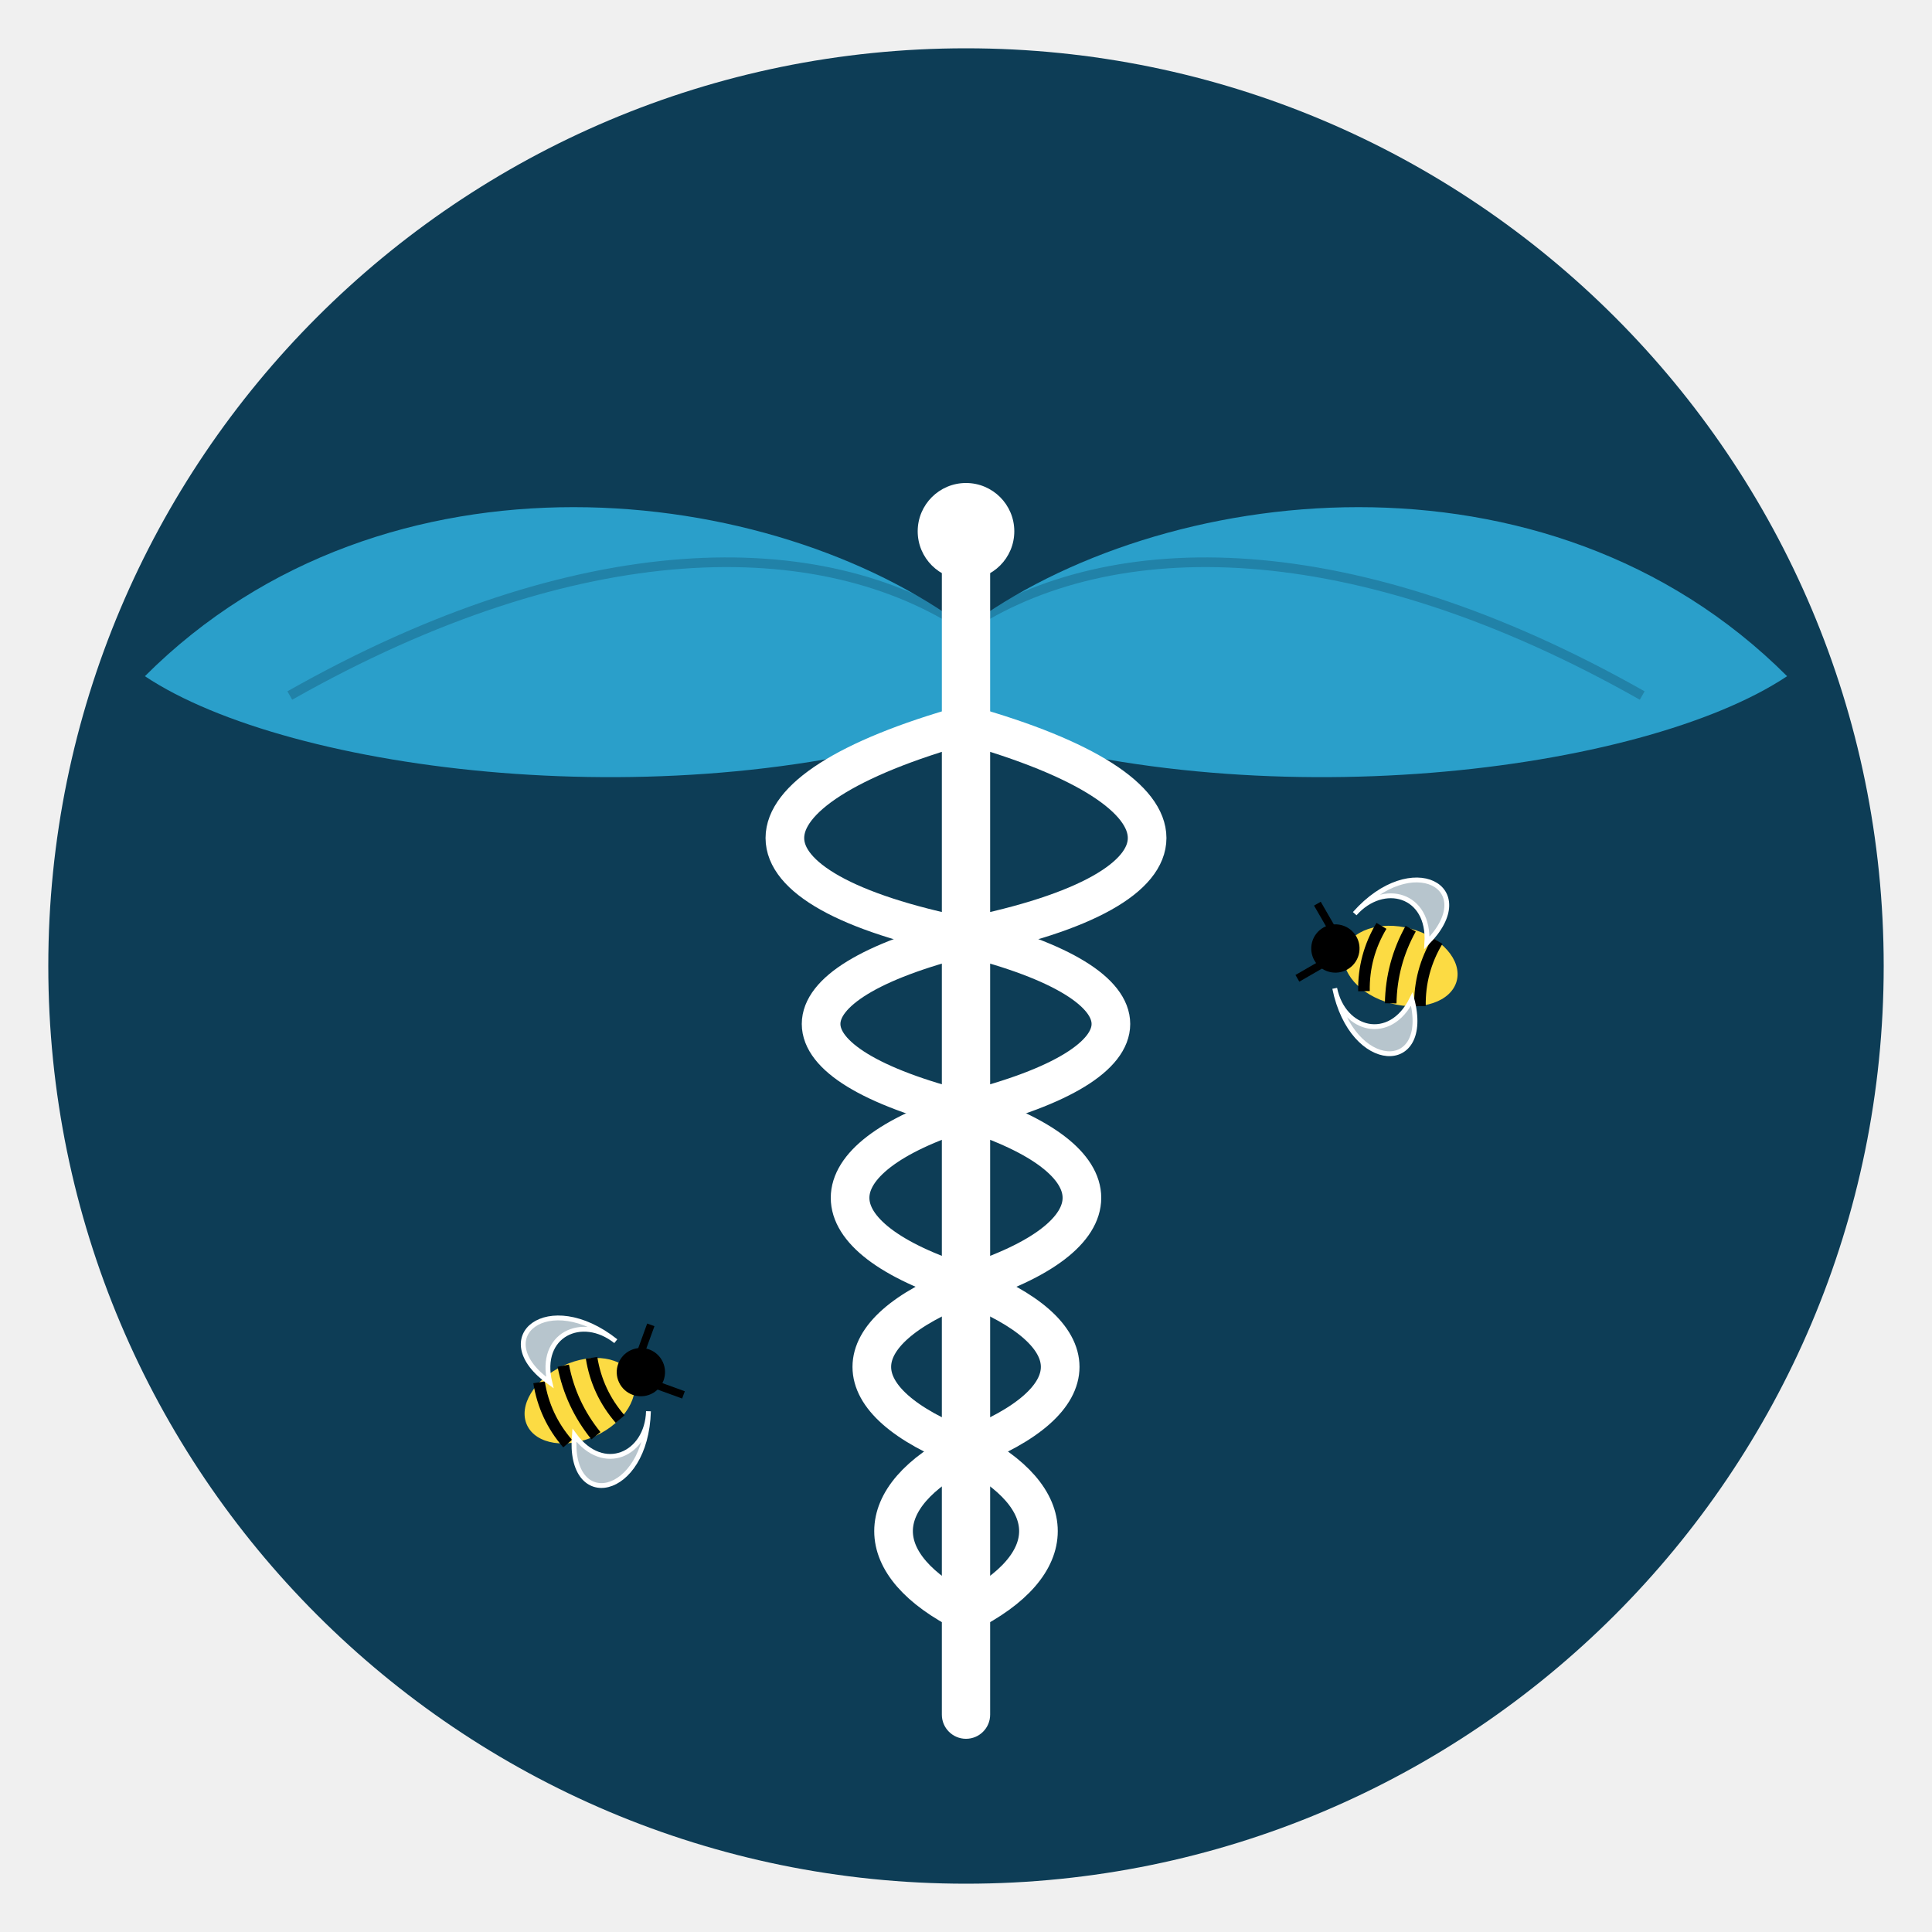
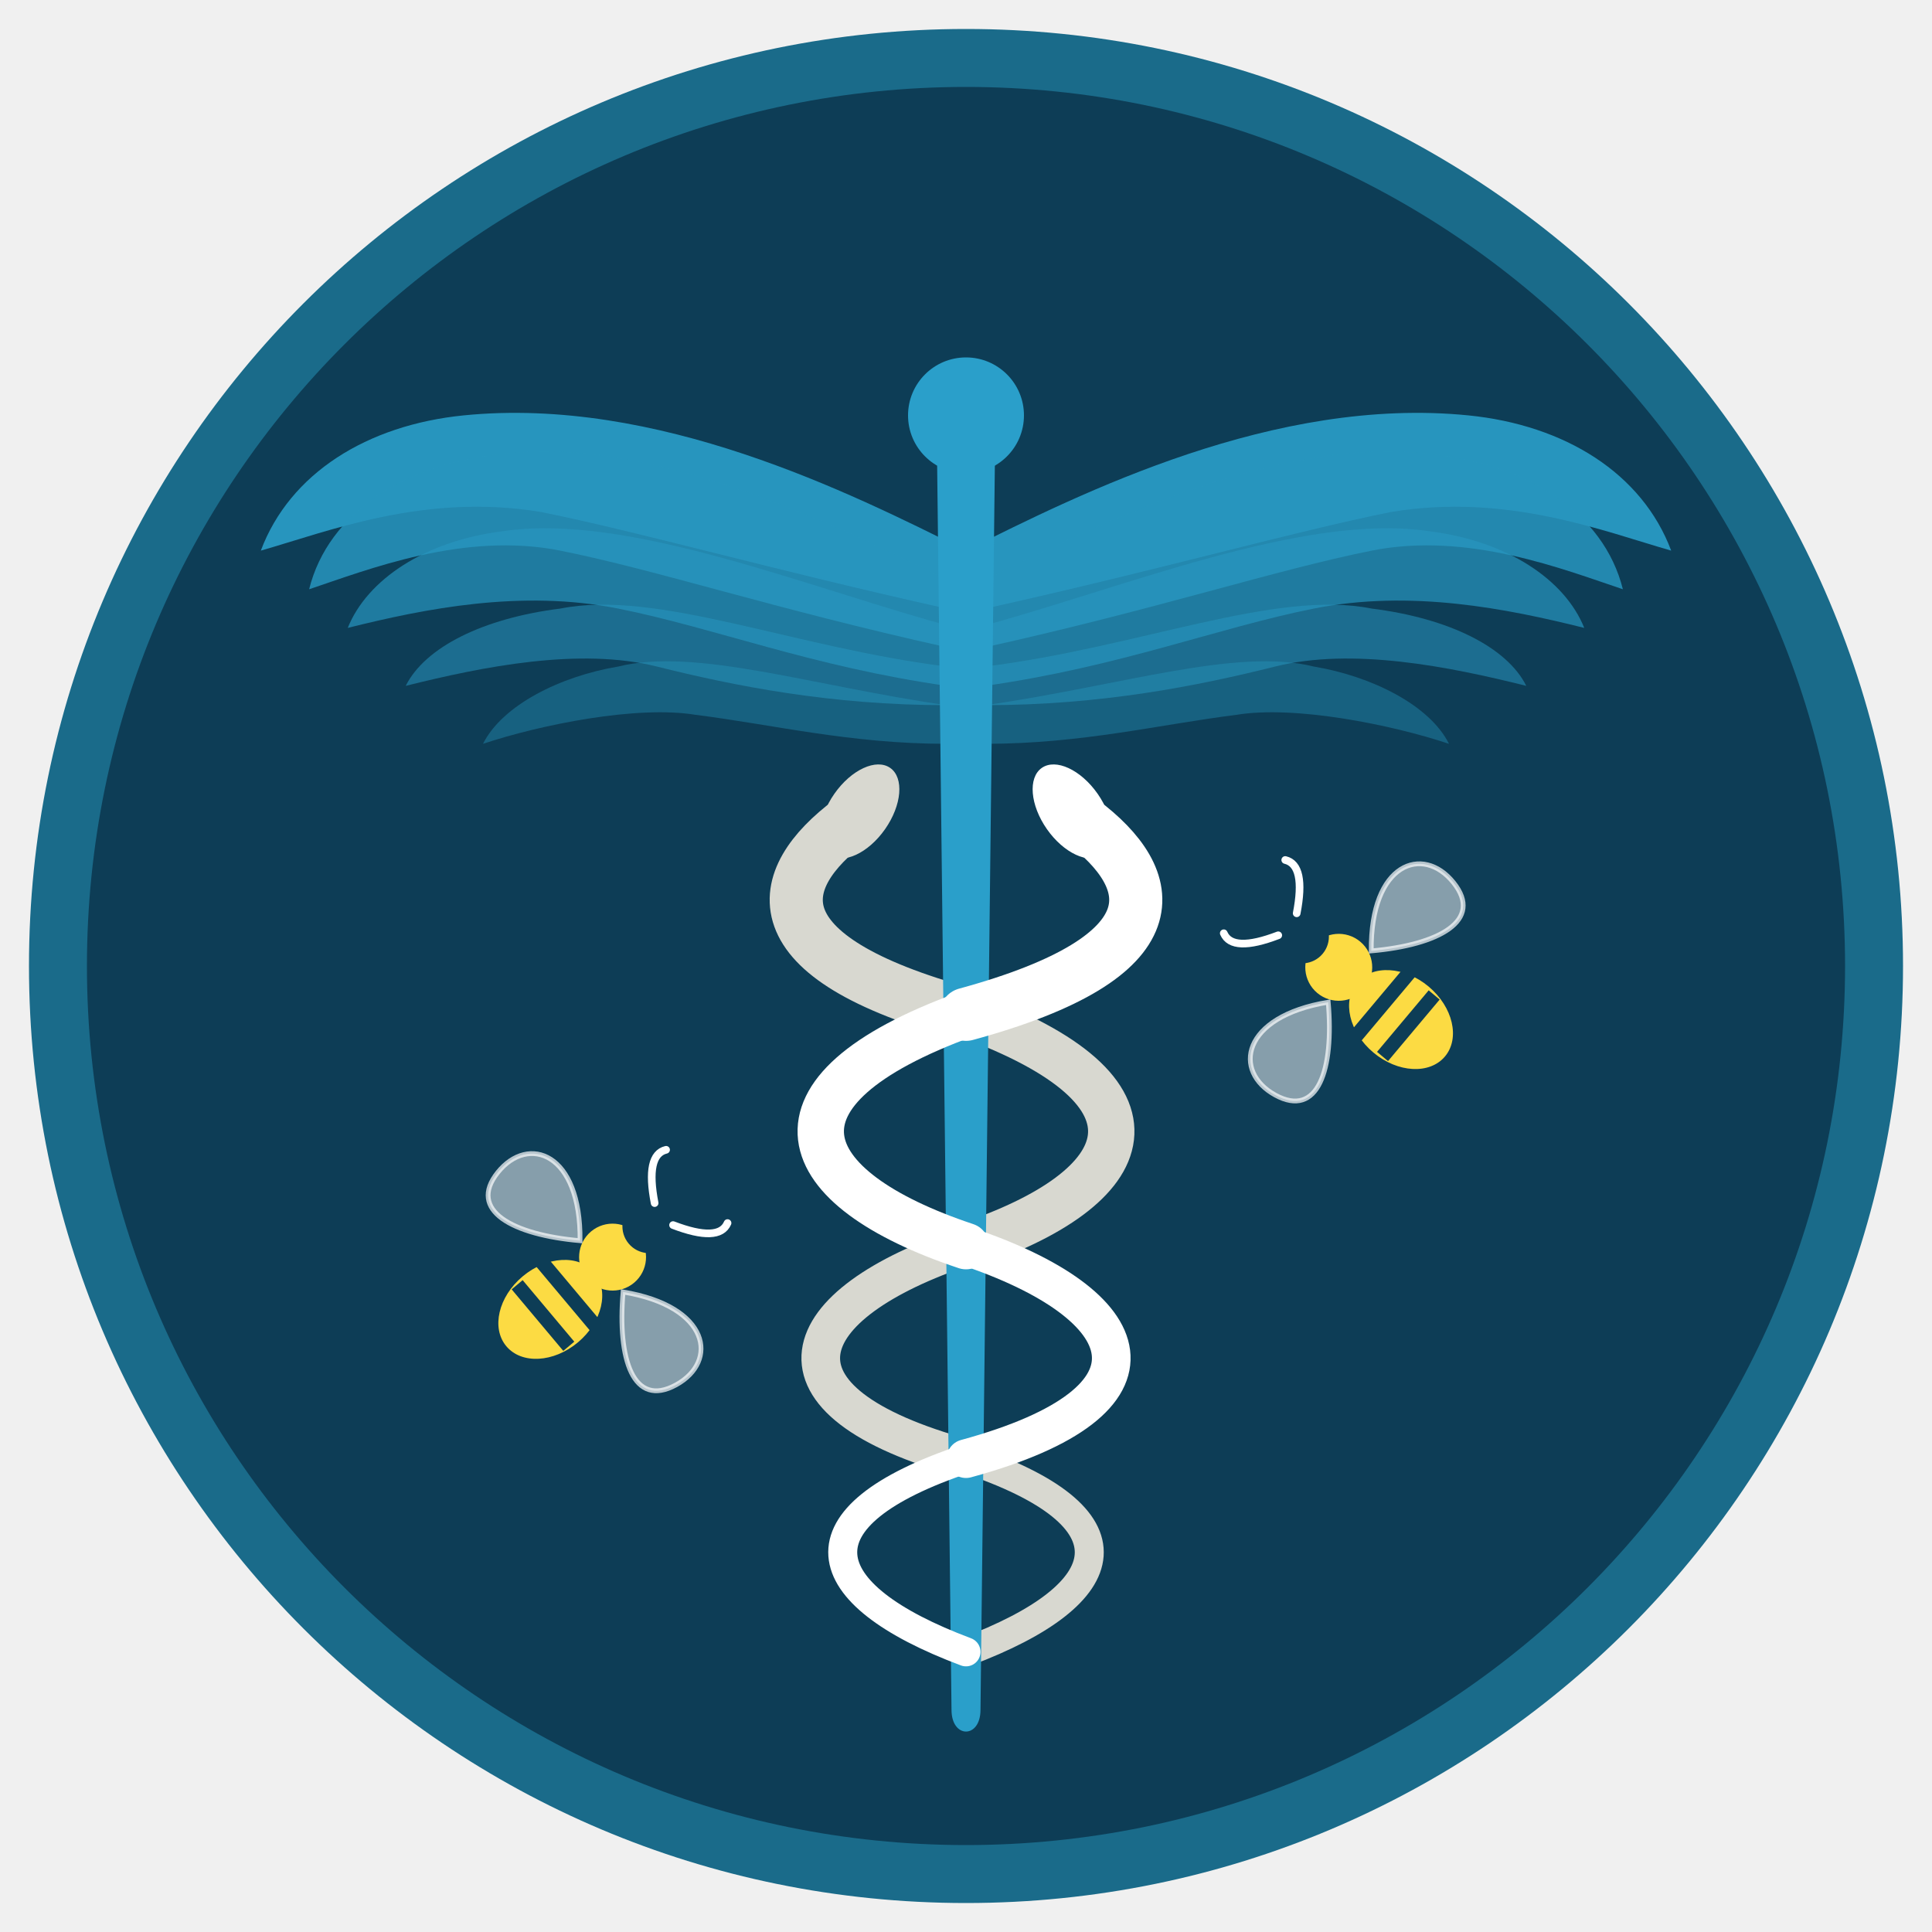
<svg xmlns="http://www.w3.org/2000/svg" width="400" height="400" viewBox="0 0 200 200" role="img" aria-label="Manchester LMC logo">
-   <circle cx="100" cy="100" r="95" fill="#0d3d56" />
-   <path d="M100 65            C 80 50, 40 45, 15 70            C 30 80, 70 85, 100 75            C 130 85, 170 80, 185 70            C 160 45, 120 50, 100 65 Z" fill="#2a9fca" />
-   <path d="M100 65 C 85 55, 60 55, 30 72 M100 65 C 115 55, 140 55, 170 72" stroke="#0d3d56" stroke-width="1" fill="none" opacity="0.3" />
-   <rect x="97.5" y="55" width="5" height="125" rx="2.5" fill="#ffffff" />
-   <circle cx="100" cy="55" r="5" fill="#ffffff" />
-   <path d="M100 75            C 125 82, 125 92, 100 97            C 80 102, 80 110, 100 115            C 116 120, 116 128, 100 133            C 87 138, 87 145, 100 150            C 110 155, 110 162, 100 167" fill="none" stroke="#ffffff" stroke-width="4" stroke-linecap="round" />
-   <path d="M100 75            C 75 82, 75 92, 100 97            C 120 102, 120 110, 100 115            C 84 120, 84 128, 100 133            C 113 138, 113 145, 100 150            C 90 155, 90 162, 100 167" fill="none" stroke="#ffffff" stroke-width="4" stroke-linecap="round" />
-   <g transform="translate(60, 145) rotate(-25)">
-     <ellipse cx="0" cy="0" rx="6" ry="4" fill="#fcdb43" />
-     <path d="M-3 -3.5 Q-4 0, -3 3.5 M0 -4 Q-1 0, 0 4 M3 -3.5 Q2 0, 3 3.5" stroke="#000000" stroke-width="1.2" fill="none" />
-     <circle cx="7" cy="0" r="2.5" fill="#000000" />
-     <path d="M7 1 L10 4 M7 -1 L10 -4" stroke="#000000" stroke-width="0.8" fill="none" />
-     <path d="M-2 -3 C-6 -10, 2 -12, 6 -4 C4 -8, -1 -8, -2 -3 Z" fill="rgba(255,255,255,0.7)" stroke="#ffffff" stroke-width="0.5" />
-     <path d="M-2 3 C-6 10, 2 12, 6 4 C4 8, -1 8, -2 3 Z" fill="rgba(255,255,255,0.7)" stroke="#ffffff" stroke-width="0.5" />
-   </g>
-   <g transform="translate(145, 100) rotate(15)">
-     <ellipse cx="0" cy="0" rx="6" ry="4" fill="#fcdb43" />
-     <path d="M-3 -3.5 Q-4 0, -3 3.5 M0 -4 Q-1 0, 0 4 M3 -3.5 Q2 0, 3 3.5" stroke="#000000" stroke-width="1.2" fill="none" />
-     <circle cx="-7" cy="0" r="2.5" fill="#000000" />
-     <path d="M-7 1 L-10 4 M-7 -1 L-10 -4" stroke="#000000" stroke-width="0.8" fill="none" />
-     <path d="M2 -3 C 6 -10, -2 -12, -6 -4 C -4 -8, 1 -8, 2 -3 Z" fill="rgba(255,255,255,0.7)" stroke="#ffffff" stroke-width="0.5" />
-     <path d="M2 3 C 6 10, -2 12, -6 4 C -4 8, 1 8, 2 3 Z" fill="rgba(255,255,255,0.7)" stroke="#ffffff" stroke-width="0.5" />
+   <circle cx="100" cy="100" r="97" fill="#1a6b8a" />
+   <circle cx="100" cy="100" r="91" fill="#0d3d56" />
+   <g transform="translate(0, 13)">
+     <g opacity="0.9">
+       <path d="M100 44 C 88 38, 68 28, 48 30 C 38 31, 30 36, 27 44 C 34 42, 44 38, 56 40 C 66 42, 80 46, 98 50 Z" fill="#2a9fca" />
+       <path d="M100 48 C 88 42, 68 32, 52 34 C 42 35, 34 40, 32 48 C 38 46, 48 42, 58 44 C 68 46, 80 50, 98 54 Z" fill="#2a9fca" opacity="0.85" />
+       <path d="M99 52 C 84 48, 65 40, 52 42 C 44 43, 38 47, 36 52 C 44 50, 54 48, 64 50 C 74 52, 84 56, 98 58 Z" fill="#2a9fca" opacity="0.7" />
+       <path d="M98 56 C 82 54, 68 48, 58 50 C 50 51, 44 54, 42 58 C 50 56, 60 54, 68 56 C 76 58, 86 60, 98 60 Z" fill="#2a9fca" opacity="0.55" />
+       <path d="M98 60 C 84 58, 72 54, 64 56 C 58 57, 52 60, 50 64 C 56 62, 66 60, 72 61 C 80 62, 88 64, 98 64 Z" fill="#2a9fca" opacity="0.4" />
+     </g>
+     <g opacity="0.9">
+       <path d="M100 44 C 112 38, 132 28, 152 30 C 162 31, 170 36, 173 44 C 166 42, 156 38, 144 40 C 134 42, 120 46, 102 50 Z" fill="#2a9fca" />
+       <path d="M100 48 C 112 42, 132 32, 148 34 C 158 35, 166 40, 168 48 C 162 46, 152 42, 142 44 C 132 46, 120 50, 102 54 Z" fill="#2a9fca" opacity="0.85" />
+       <path d="M101 52 C 116 48, 135 40, 148 42 C 156 43, 162 47, 164 52 C 156 50, 146 48, 136 50 C 126 52, 116 56, 102 58 Z" fill="#2a9fca" opacity="0.7" />
+       <path d="M102 56 C 118 54, 132 48, 142 50 C 150 51, 156 54, 158 58 C 150 56, 140 54, 132 56 C 124 58, 114 60, 102 60 Z" fill="#2a9fca" opacity="0.55" />
+       <path d="M102 60 C 116 58, 128 54, 136 56 C 142 57, 148 60, 150 64 C 144 62, 134 60, 128 61 C 120 62, 112 64, 102 64 Z" fill="#2a9fca" opacity="0.4" />
+     </g>
+     <circle cx="100" cy="30" r="6" fill="#2a9fca" />
+     <ellipse cx="89" cy="71" rx="3.2" ry="5.5" transform="rotate(35, 89, 71)" fill="#d8d8d0" />
+     <path d="M88 72 C 80 78, 78 86, 100 92" fill="none" stroke="#d8d8d0" stroke-width="5.5" stroke-linecap="round" />
+     <path d="M100 92 C 122 100, 118 110, 100 116" fill="none" stroke="#d8d8d0" stroke-width="4.8" stroke-linecap="round" />
+     <path d="M100 116 C 82 122, 78 132, 100 138" fill="none" stroke="#d8d8d0" stroke-width="4" stroke-linecap="round" />
+     <path d="M100 138 C 118 144, 116 152, 100 158" fill="none" stroke="#d8d8d0" stroke-width="3" stroke-linecap="round" />
+     <path d="M97 34 L103 34 L101.5 164 C101.5 167, 98.5 167, 98.5 164 Z" fill="#2a9fca" />
+     <path d="M112 72 C 120 78, 122 86, 100 92" fill="none" stroke="#ffffff" stroke-width="5.5" stroke-linecap="round" />
+     <path d="M100 92 C 78 100, 82 110, 100 116" fill="none" stroke="#ffffff" stroke-width="4.8" stroke-linecap="round" />
+     <path d="M100 116 C 118 122, 122 132, 100 138" fill="none" stroke="#ffffff" stroke-width="4" stroke-linecap="round" />
+     <path d="M100 138 C 82 144, 84 152, 100 158" fill="none" stroke="#ffffff" stroke-width="3" stroke-linecap="round" />
+     <ellipse cx="111" cy="71" rx="3.2" ry="5.5" transform="rotate(-35, 111, 71)" fill="#ffffff" />
+     <g transform="translate(60, 120) rotate(-40) scale(0.99)">
+       <ellipse cx="-4" cy="0" rx="6" ry="4.5" fill="#fcdb43" />
+       <line x1="-5" y1="-4.2" x2="-5" y2="4.2" stroke="#0d3d56" stroke-width="1.5" />
+       <line x1="-1.5" y1="-4.5" x2="-1.5" y2="4.5" stroke="#0d3d56" stroke-width="1.5" />
+       <ellipse cx="4.5" cy="0" rx="3.5" ry="3.5" fill="#fcdb43" />
+       <circle cx="9.5" cy="0" r="2.8" fill="#0d3d56" />
+       <path d="M11.5 -1.5 Q 14 -6, 16 -5" stroke="#ffffff" stroke-width="0.8" fill="none" stroke-linecap="round" />
+       <path d="M11.5 1.5 Q 14 6, 16 5" stroke="#ffffff" stroke-width="0.8" fill="none" stroke-linecap="round" />
+       <path d="M3 -3.5 C -2 -8.5, -4 -13.5, 1 -14.5 C 6 -15.5, 9 -10.5, 3 -3.5 Z" fill="rgba(255,255,255,0.5)" stroke="rgba(255,255,255,0.7)" stroke-width="0.5" />
+       <path d="M3 3.5 C -2 8.5, -4 13.5, 1 14.5 C 6 15.5, 9 10.5, 3 3.5 Z" fill="rgba(255,255,255,0.5)" stroke="rgba(255,255,255,0.7)" stroke-width="0.5" />
+     </g>
+     <g transform="translate(142, 90) rotate(40) scale(0.99)">
+       <ellipse cx="4" cy="0" rx="6" ry="4.5" fill="#fcdb43" />
+       <line x1="5" y1="-4.2" x2="5" y2="4.2" stroke="#0d3d56" stroke-width="1.5" />
+       <line x1="1.5" y1="-4.5" x2="1.5" y2="4.5" stroke="#0d3d56" stroke-width="1.5" />
+       <ellipse cx="-4.5" cy="0" rx="3.5" ry="3.5" fill="#fcdb43" />
+       <circle cx="-9.5" cy="0" r="2.8" fill="#0d3d56" />
+       <path d="M-11.5 -1.5 Q -14 -6, -16 -5" stroke="#ffffff" stroke-width="0.8" fill="none" stroke-linecap="round" />
+       <path d="M-11.5 1.5 Q -14 6, -16 5" stroke="#ffffff" stroke-width="0.8" fill="none" stroke-linecap="round" />
+       <path d="M-3 -3.5 C 2 -8.5, 4 -13.5, -1 -14.5 C -6 -15.5, -9 -10.5, -3 -3.5 Z" fill="rgba(255,255,255,0.5)" stroke="rgba(255,255,255,0.7)" stroke-width="0.5" />
+       <path d="M-3 3.5 C 2 8.5, 4 13.5, -1 14.5 C -6 15.5, -9 10.5, -3 3.5 Z" fill="rgba(255,255,255,0.5)" stroke="rgba(255,255,255,0.7)" stroke-width="0.5" />
+     </g>
  </g>
</svg>
